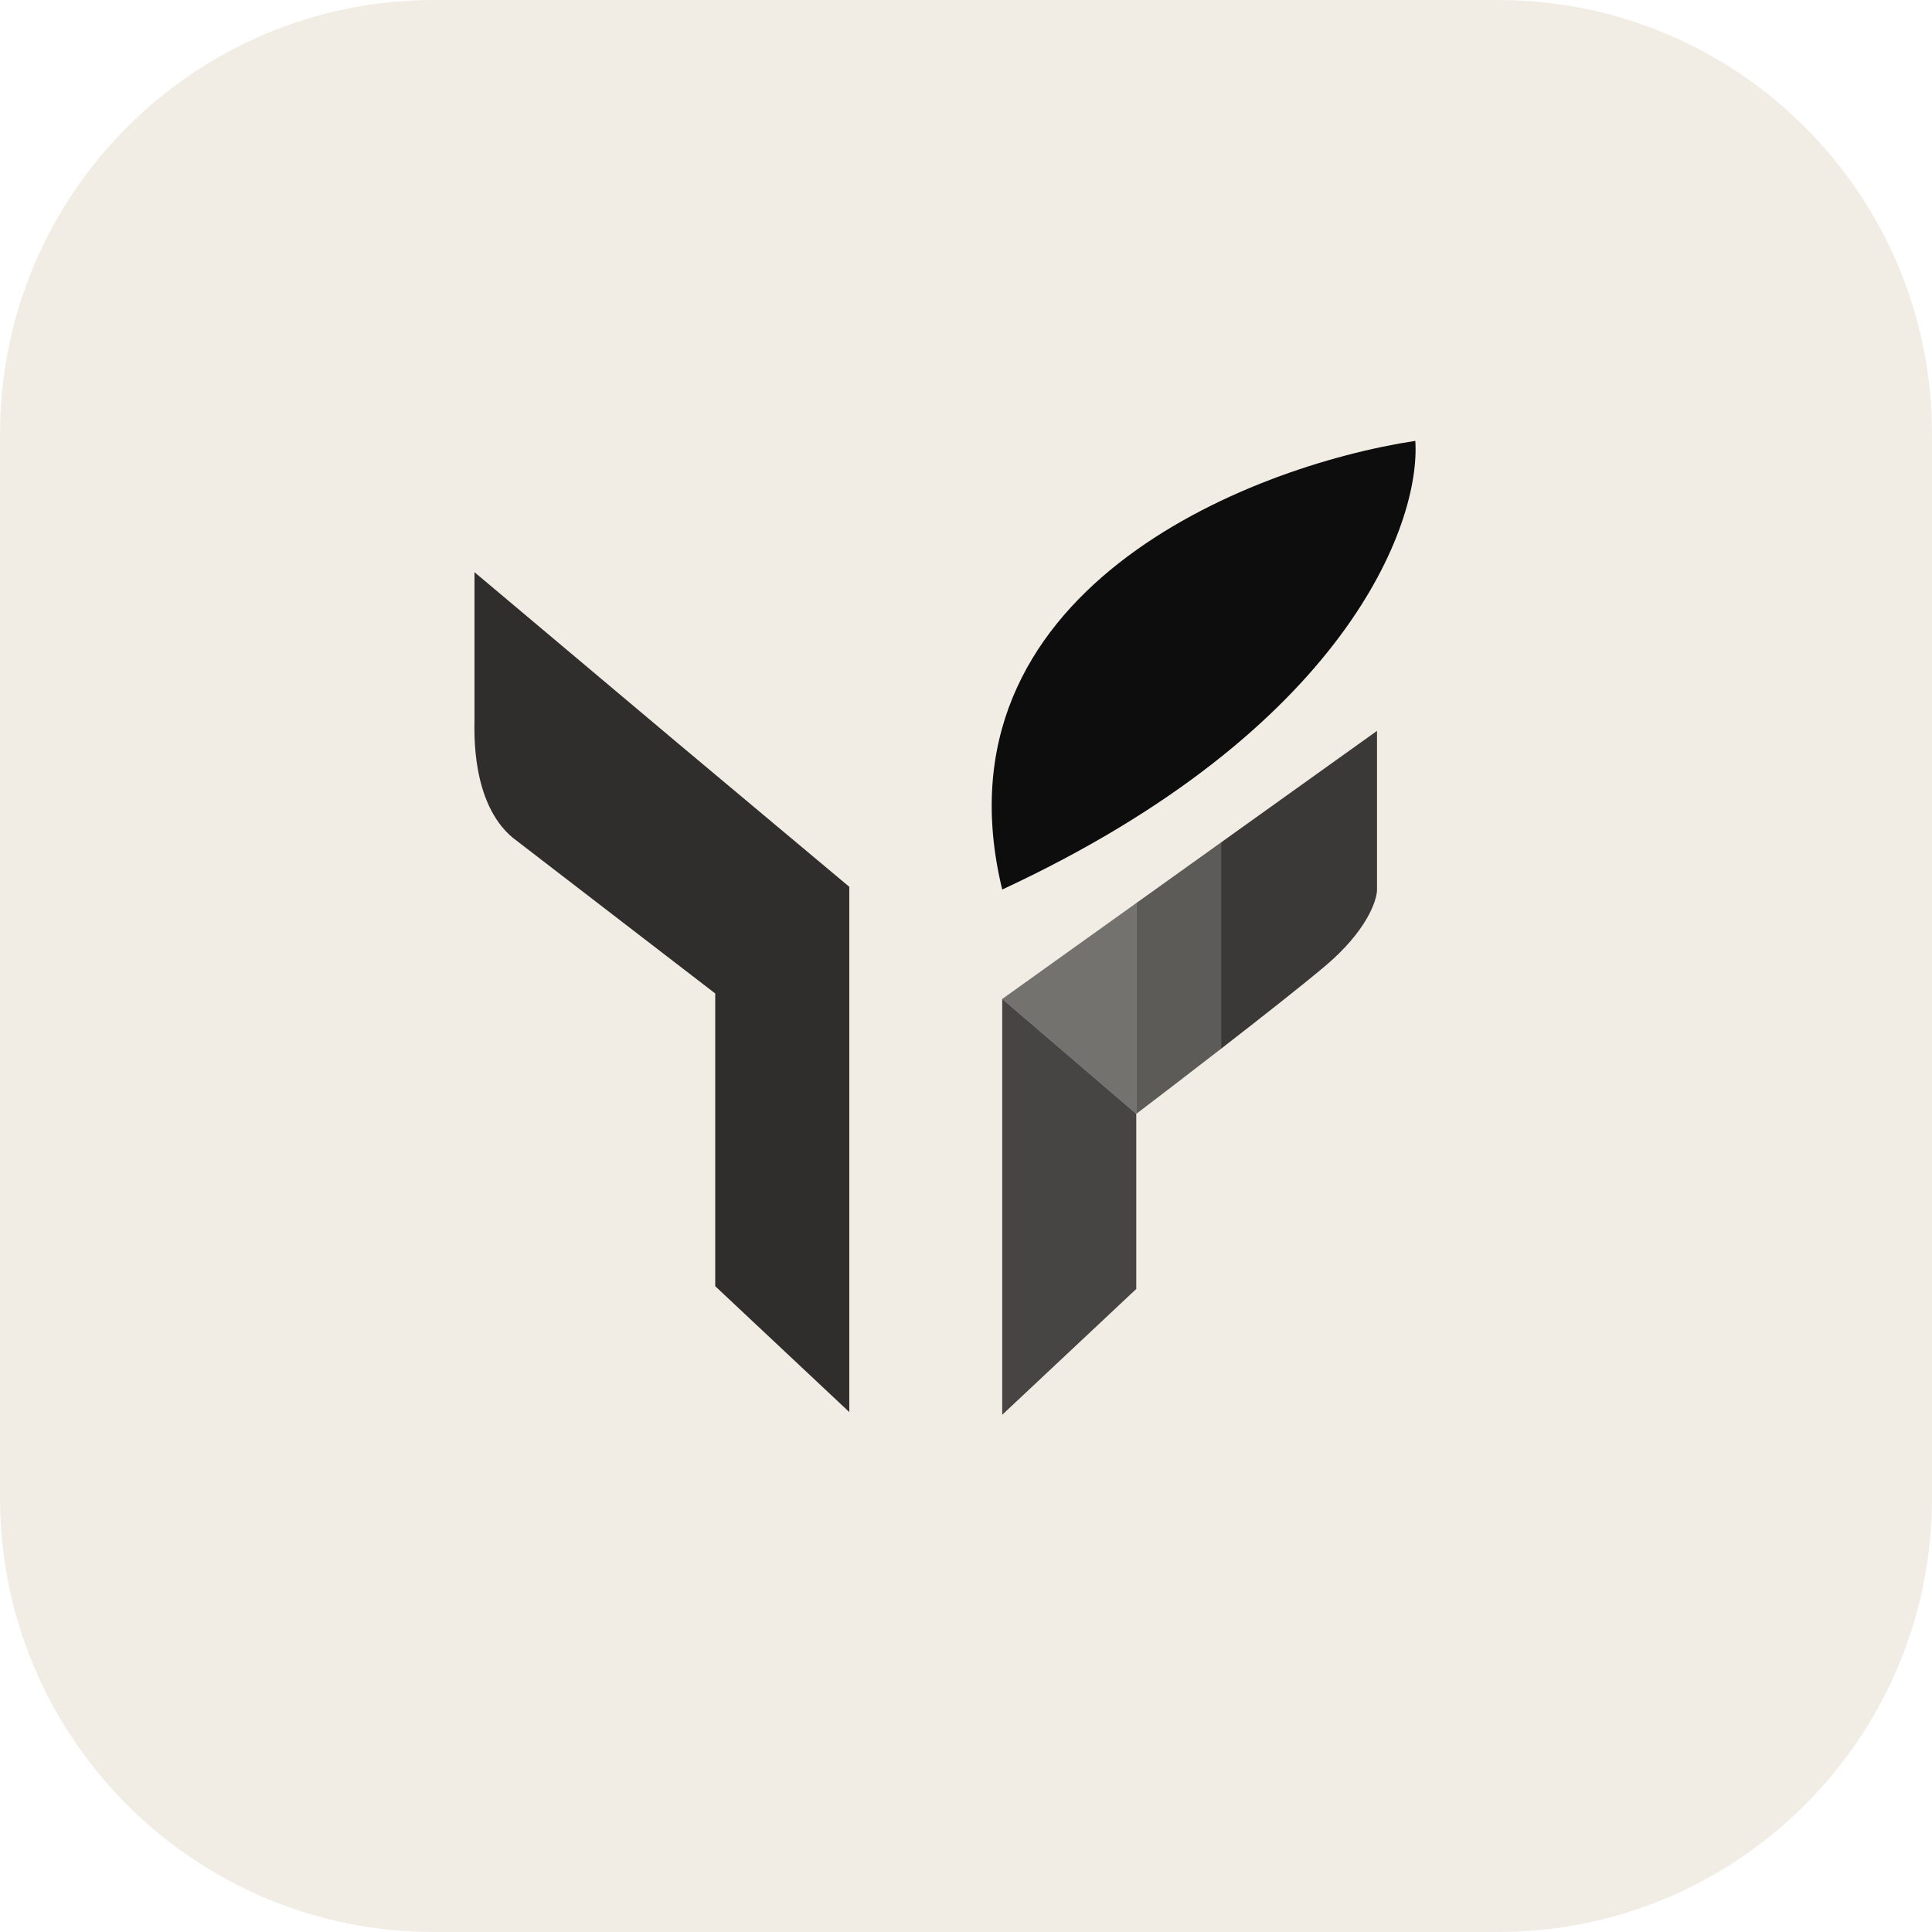
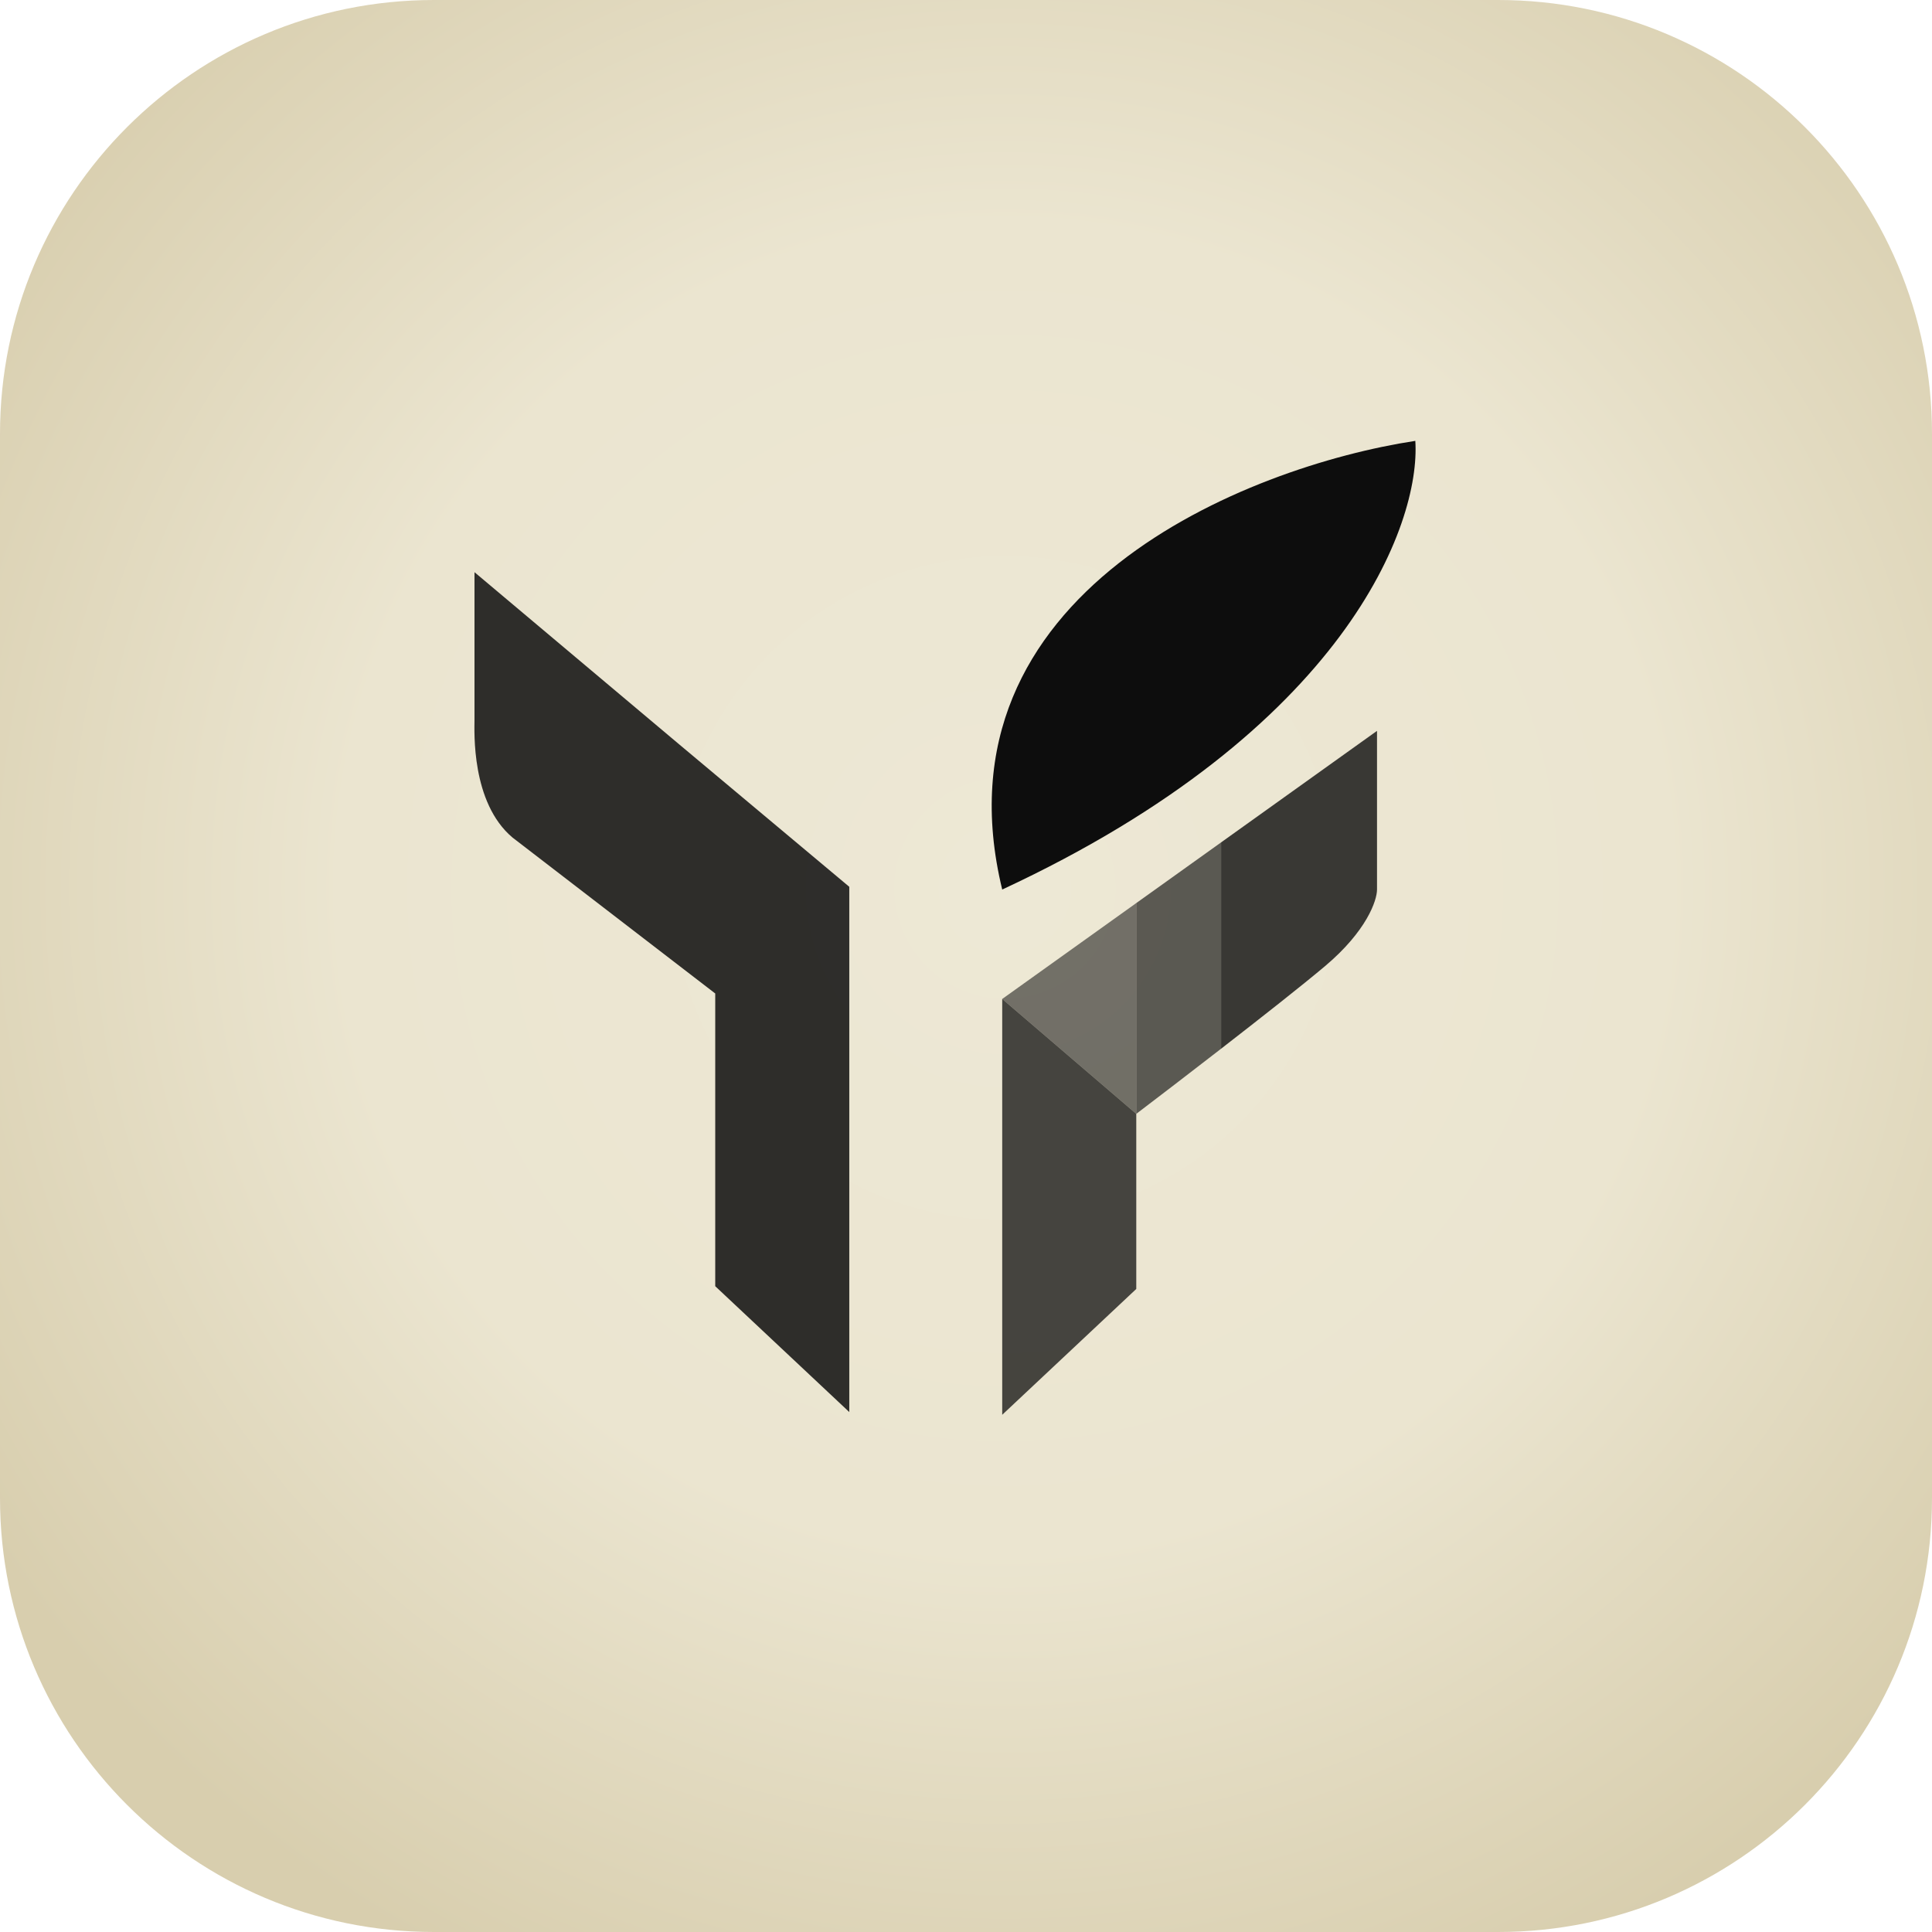
<svg xmlns="http://www.w3.org/2000/svg" width="512" height="512" viewBox="0 0 512 512" aria-label="arvo app icon — light">
  <defs>
    <clipPath id="r">
      <rect width="512" height="512" rx="115" ry="115" />
    </clipPath>
+     <radialGradient id="bg-glow" cx="52%" cy="46%" r="62%" gradientUnits="objectBoundingBox">
+       <stop offset="0%" stop-color="#EDE8D5" />
+       <stop offset="55%" stop-color="#EBE5D0" />
+       <stop offset="100%" stop-color="#D8CEAE" />
+     </radialGradient>
  </defs>
  <g clip-path="url(#r)">
-     <rect width="512" height="512" fill="#F2EDE4" />
+     <rect width="512" height="512" fill="url(#bg-glow)" />
    <g transform="translate(125 116) scale(1.45)">
      <path d="M96.964 82.576C83.764 28.176 141.798 5.243 172.464 0.576C173.464 15.743 159.764 53.376 96.964 82.576Z" fill="#0D0D0D" />
      <path d="M165.464 82.576V53.576L136.964 73.963V111.674C144.263 106.015 151.778 100.102 155.964 96.576C163.564 90.176 165.464 84.576 165.464 82.576Z" fill="#0D0D0D" opacity="0.80" />
      <path d="M121.464 85.051V123.576C125.207 120.732 131.014 116.287 136.964 111.674V73.963L121.464 85.051Z" fill="#0D0D0D" opacity="0.65" />
      <path d="M96.964 102.576L121.464 123.576V85.051L96.964 102.576Z" fill="#0D0D0D" opacity="0.55" />
      <path d="M121.464 155.576V123.576L96.964 102.576V178.576L121.464 155.576Z" fill="#0D0D0D" opacity="0.75" />
      <path d="M0.514 24.576V51.576C0.514 53.576 -0.136 66.676 7.464 73.076L44.514 101.576V155.076L69.014 178.076V82.076L37.964 56.076L0.514 24.576Z" fill="#0D0D0D" opacity="0.85" />
    </g>
  </g>
</svg>
